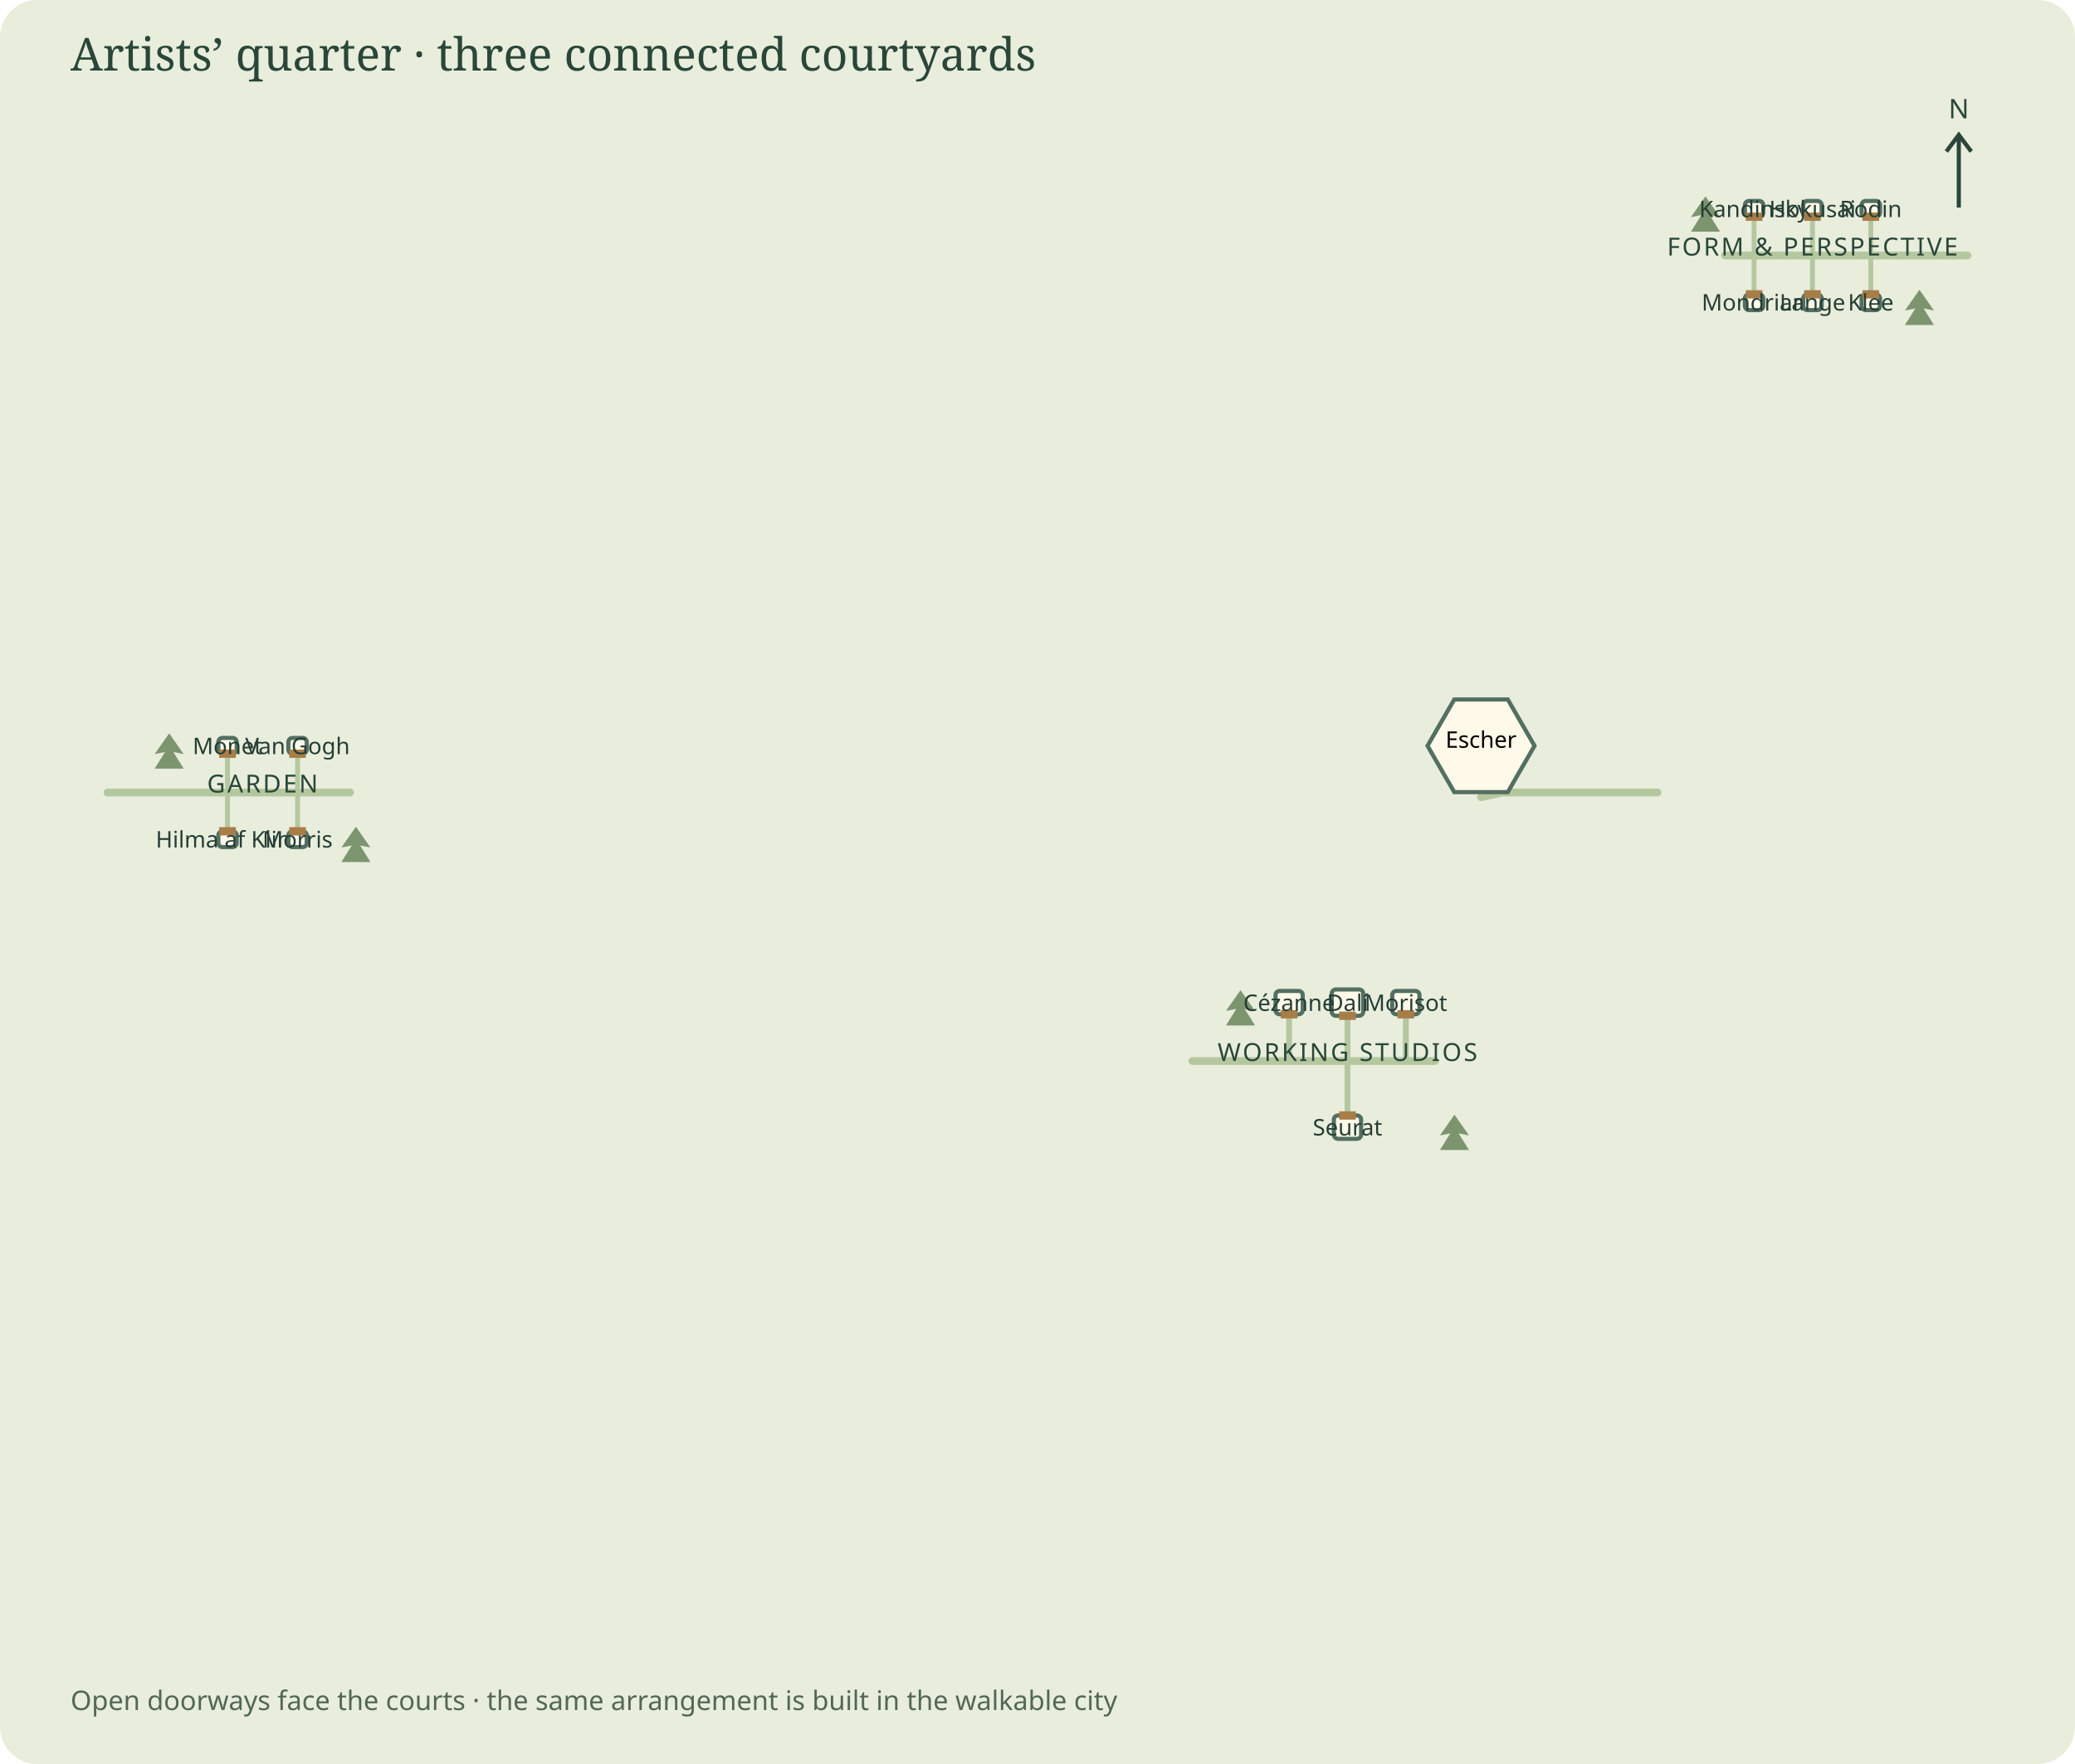
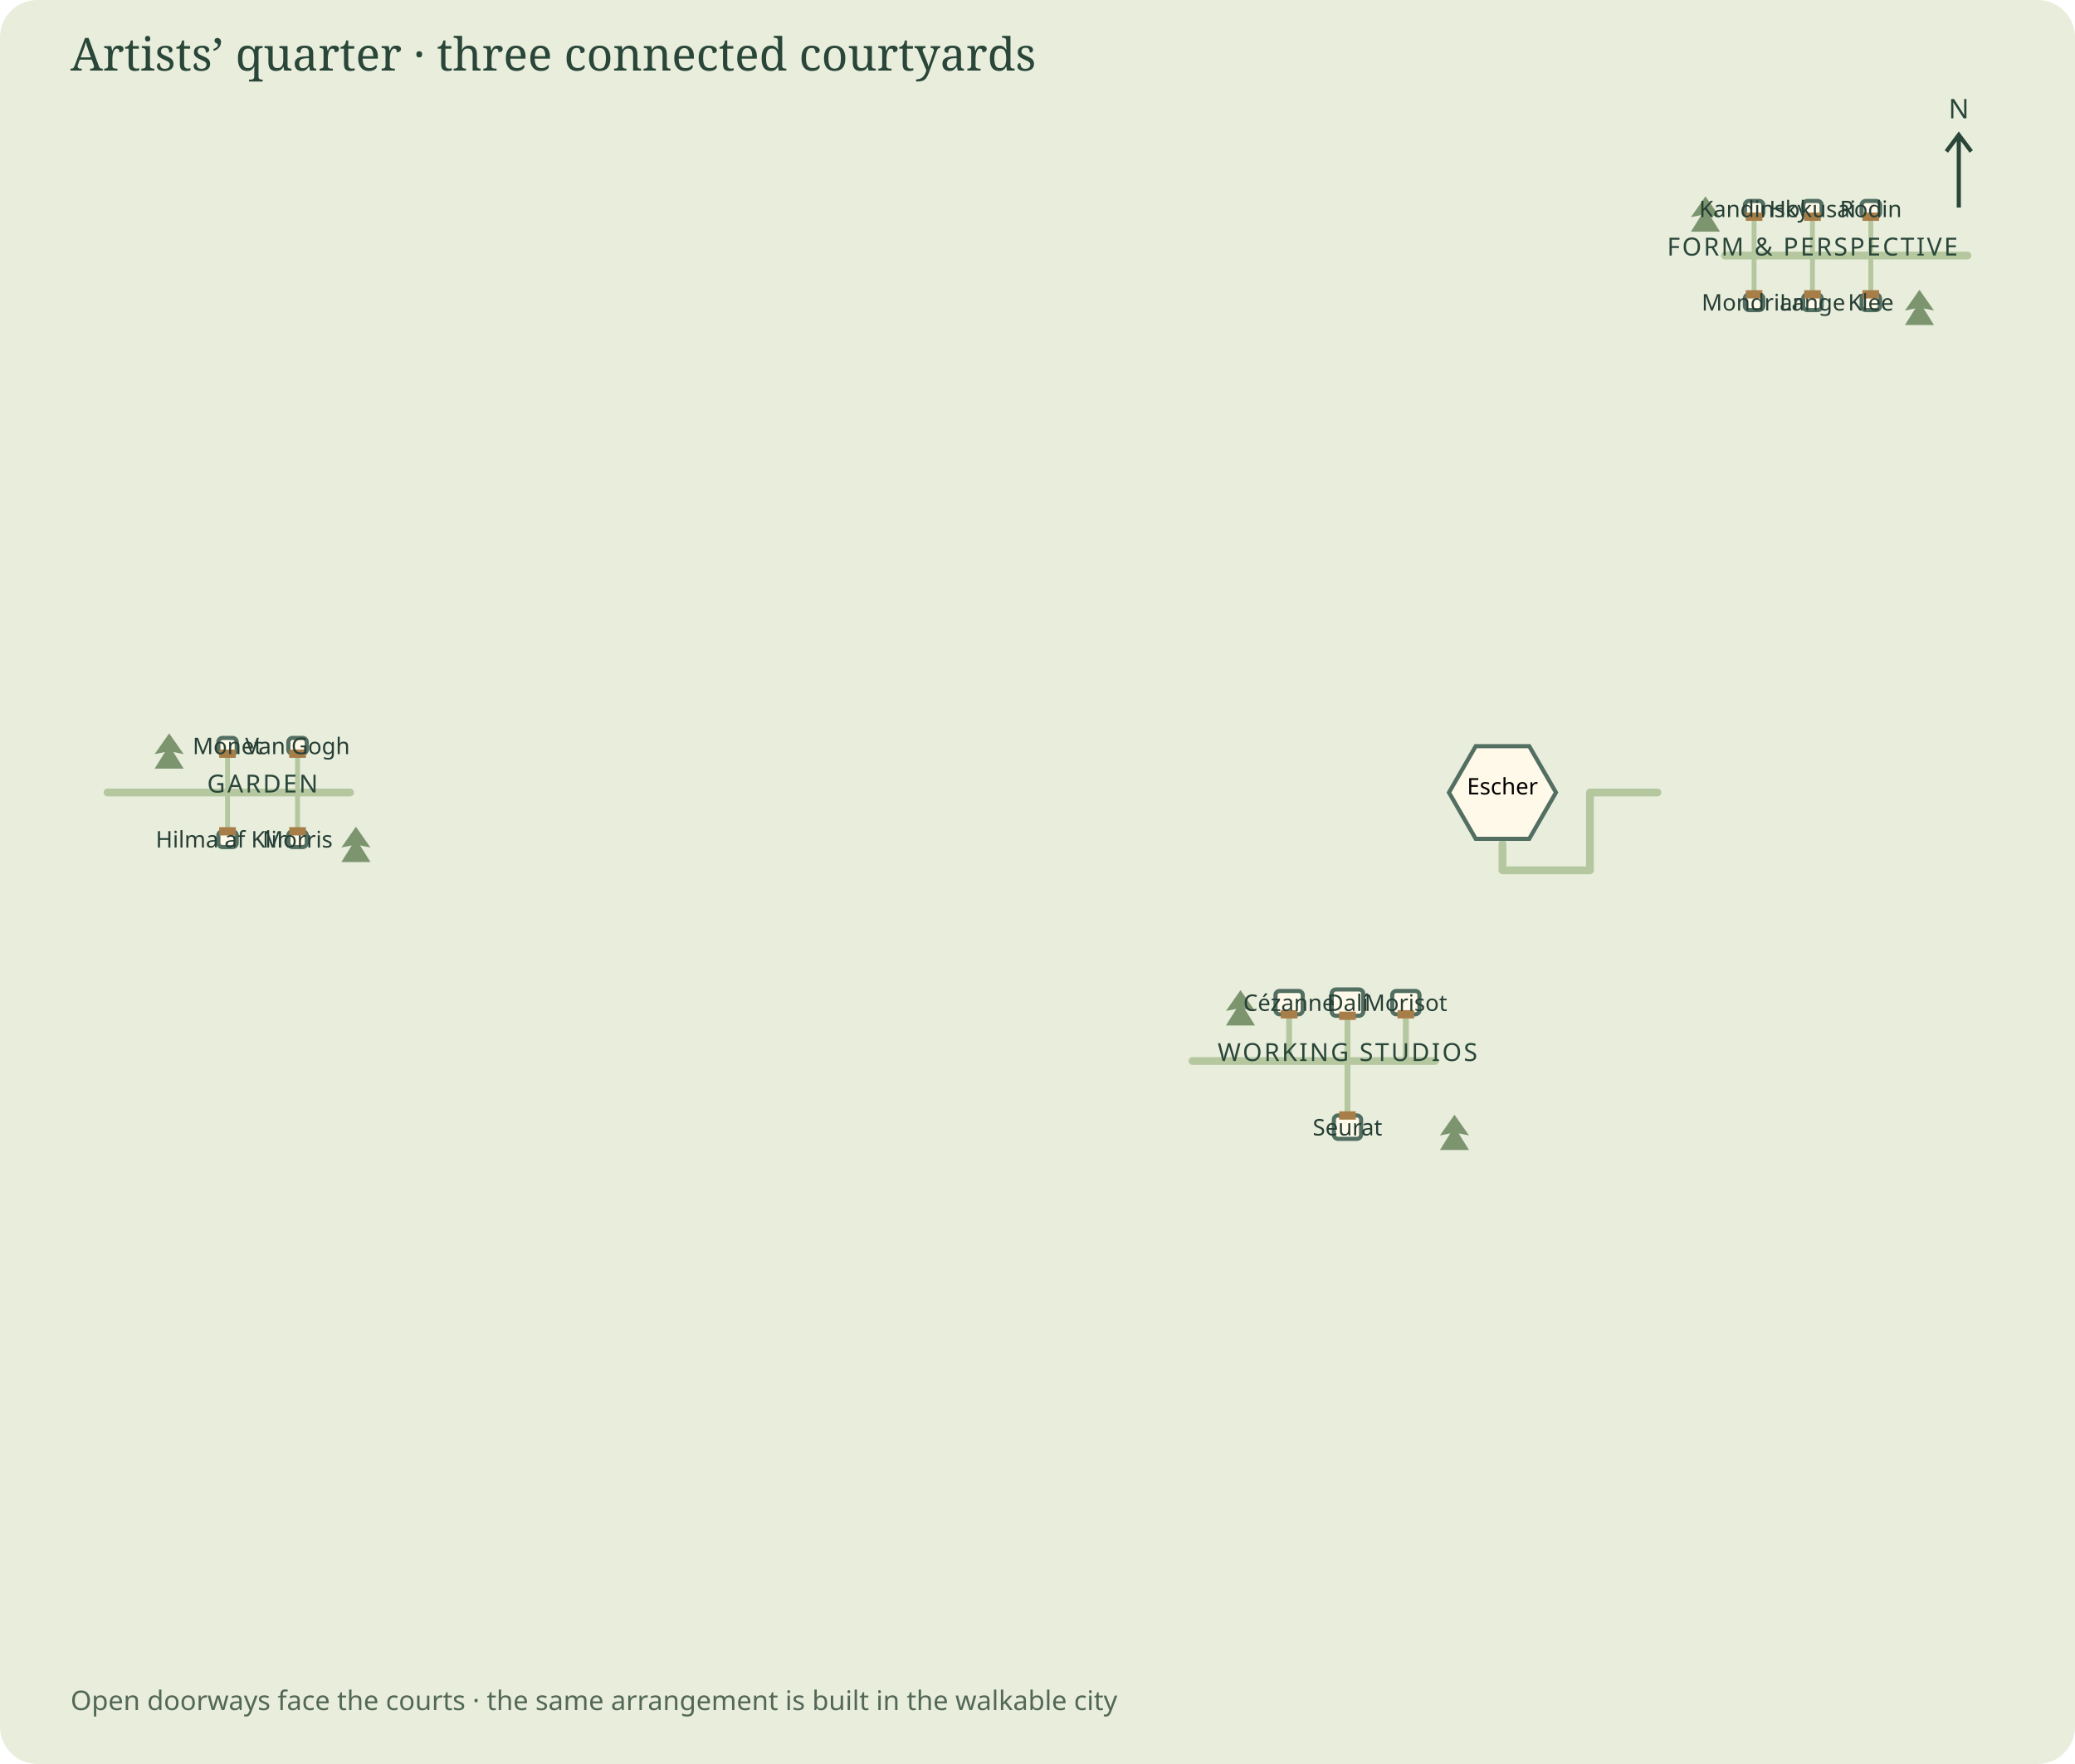
<svg xmlns="http://www.w3.org/2000/svg" viewBox="0 0 1000 850" role="img" aria-labelledby="title desc">
  <rect width="1000" height="850" rx="18" fill="#e8eddc" />
  <text x="34" y="34" font-family="Georgia,serif" font-size="22" fill="#294639">Artists’ quarter · three connected courtyards</text>
  <polyline points="51.832,381.875 168.714,381.875" fill="none" stroke="#b5c79f" stroke-width="3.75" stroke-linecap="round" stroke-linejoin="round" />
  <polyline points="831.286,123.125 948.168,123.125" fill="none" stroke="#b5c79f" stroke-width="3.75" stroke-linecap="round" stroke-linejoin="round" />
  <polyline points="574.695,511.25 691.577,511.25" fill="none" stroke="#b5c79f" stroke-width="3.75" stroke-linecap="round" stroke-linejoin="round" />
-   <polyline points="713.75,384.14 724.084,381.875 798.779,381.875" fill="none" stroke="#b5c79f" stroke-width="3.75" stroke-linecap="round" stroke-linejoin="round" />
+   <polyline points="724.084,406.64 724.084,419.375 766.25,419.375 766.25,381.875 798.779,381.875" fill="none" stroke="#b5c79f" stroke-width="3.75" stroke-linecap="round" stroke-linejoin="round" />
  <polyline points="109.652,364.058 109.652,381.875" fill="none" stroke="#b5c79f" stroke-width="2.344" stroke-linecap="round" stroke-linejoin="round" />
  <polyline points="143.402,364.058 143.402,381.875" fill="none" stroke="#b5c79f" stroke-width="2.344" stroke-linecap="round" stroke-linejoin="round" />
  <polyline points="109.652,399.692 109.652,381.875" fill="none" stroke="#b5c79f" stroke-width="2.344" stroke-linecap="round" stroke-linejoin="round" />
  <polyline points="143.402,399.692 143.402,381.875" fill="none" stroke="#b5c79f" stroke-width="2.344" stroke-linecap="round" stroke-linejoin="round" />
  <polyline points="845.348,105.308 845.348,123.125" fill="none" stroke="#b5c79f" stroke-width="2.344" stroke-linecap="round" stroke-linejoin="round" />
  <polyline points="873.473,105.308 873.473,123.125" fill="none" stroke="#b5c79f" stroke-width="2.344" stroke-linecap="round" stroke-linejoin="round" />
  <polyline points="901.598,105.308 901.598,123.125" fill="none" stroke="#b5c79f" stroke-width="2.344" stroke-linecap="round" stroke-linejoin="round" />
  <polyline points="845.348,140.942 845.348,123.125" fill="none" stroke="#b5c79f" stroke-width="2.344" stroke-linecap="round" stroke-linejoin="round" />
  <polyline points="873.473,140.942 873.473,123.125" fill="none" stroke="#b5c79f" stroke-width="2.344" stroke-linecap="round" stroke-linejoin="round" />
  <polyline points="901.598,140.942 901.598,123.125" fill="none" stroke="#b5c79f" stroke-width="2.344" stroke-linecap="round" stroke-linejoin="round" />
-   <polyline points="713.75,381.702 713.75,384.14" fill="none" stroke="#b5c79f" stroke-width="2.812" stroke-linecap="round" stroke-linejoin="round" />
+   <polyline points="724.084,404.202 724.084,406.64" fill="none" stroke="#b5c79f" stroke-width="2.812" stroke-linecap="round" stroke-linejoin="round" />
  <polyline points="649.389,490.466 649.389,511.25" fill="none" stroke="#b5c79f" stroke-width="2.812" stroke-linecap="round" stroke-linejoin="round" />
  <polyline points="621.264,488.75 621.264,511.25" fill="none" stroke="#b5c79f" stroke-width="2.812" stroke-linecap="round" stroke-linejoin="round" />
  <polyline points="677.514,488.75 677.514,511.25" fill="none" stroke="#b5c79f" stroke-width="2.812" stroke-linecap="round" stroke-linejoin="round" />
  <polyline points="649.389,537.5 649.389,511.25" fill="none" stroke="#b5c79f" stroke-width="2.812" stroke-linecap="round" stroke-linejoin="round" />
  <path d="M 81.527 353.375 l -7 10 5 -1 -5 8 14 0 -5 -8 5 1 Z" fill="#7c956f" />
  <path d="M 171.527 398.375 l -7 10 5 -1 -5 8 14 0 -5 -8 5 1 Z" fill="#7c956f" />
  <path d="M 821.911 94.625 l -7 10 5 -1 -5 8 14 0 -5 -8 5 1 Z" fill="#7c956f" />
  <path d="M 925.036 139.625 l -7 10 5 -1 -5 8 14 0 -5 -8 5 1 Z" fill="#7c956f" />
  <path d="M 597.827 477.125 l -7 10 5 -1 -5 8 14 0 -5 -8 5 1 Z" fill="#7c956f" />
  <path d="M 700.952 537.125 l -7 10 5 -1 -5 8 14 0 -5 -8 5 1 Z" fill="#7c956f" />
  <g data-artist="monet" data-x="-416.3716857408417" data-z="114">
    <rect x="105.222" y="355.578" width="8.859" height="7.594" rx="2" fill="#fff9e9" stroke="#536f62" stroke-width="2" />
    <path d="M 105.652 363.172 h 8" stroke="#a77d48" stroke-width="4" />
    <text x="109.652" y="363.375" text-anchor="middle" font-family="sans-serif" font-size="11" fill="#263e35">Monet</text>
  </g>
  <g data-artist="van-gogh" data-x="-380.3716857408417" data-z="114">
    <rect x="138.972" y="355.578" width="8.859" height="7.594" rx="2" fill="#fff9e9" stroke="#536f62" stroke-width="2" />
    <path d="M 139.402 363.172 h 8" stroke="#a77d48" stroke-width="4" />
    <text x="143.402" y="363.375" text-anchor="middle" font-family="sans-serif" font-size="11" fill="#263e35">Van Gogh</text>
  </g>
  <g data-artist="hilma-af-klint" data-x="-416.3716857408417" data-z="162">
    <rect x="105.222" y="400.578" width="8.859" height="7.594" rx="2" fill="#fff9e9" stroke="#536f62" stroke-width="2" />
    <path d="M 105.652 400.578 h 8" stroke="#a77d48" stroke-width="4" />
    <text x="109.652" y="408.375" text-anchor="middle" font-family="sans-serif" font-size="11" fill="#263e35">Hilma af Klint</text>
  </g>
  <g data-artist="morris" data-x="-380.3716857408417" data-z="162">
    <rect x="138.972" y="400.578" width="8.859" height="7.594" rx="2" fill="#fff9e9" stroke="#536f62" stroke-width="2" />
    <path d="M 139.402 400.578 h 8" stroke="#a77d48" stroke-width="4" />
    <text x="143.402" y="408.375" text-anchor="middle" font-family="sans-serif" font-size="11" fill="#263e35">Morris</text>
  </g>
  <g data-artist="kandinsky" data-x="368.3716857408417" data-z="-162">
    <rect x="840.919" y="96.828" width="8.859" height="7.594" rx="2" fill="#fff9e9" stroke="#536f62" stroke-width="2" />
    <path d="M 841.348 104.422 h 8" stroke="#a77d48" stroke-width="4" />
    <text x="845.348" y="104.625" text-anchor="middle" font-family="sans-serif" font-size="11" fill="#263e35">Kandinsky</text>
  </g>
  <g data-artist="hokusai" data-x="398.3716857408417" data-z="-162">
    <rect x="869.044" y="96.828" width="8.859" height="7.594" rx="2" fill="#fff9e9" stroke="#536f62" stroke-width="2" />
    <path d="M 869.473 104.422 h 8" stroke="#a77d48" stroke-width="4" />
    <text x="873.473" y="104.625" text-anchor="middle" font-family="sans-serif" font-size="11" fill="#263e35">Hokusai</text>
  </g>
  <g data-artist="rodin" data-x="428.3716857408417" data-z="-162">
    <rect x="897.169" y="96.828" width="8.859" height="7.594" rx="2" fill="#fff9e9" stroke="#536f62" stroke-width="2" />
    <path d="M 897.598 104.422 h 8" stroke="#a77d48" stroke-width="4" />
    <text x="901.598" y="104.625" text-anchor="middle" font-family="sans-serif" font-size="11" fill="#263e35">Rodin</text>
  </g>
  <g data-artist="mondrian" data-x="368.3716857408417" data-z="-114">
    <rect x="840.919" y="141.828" width="8.859" height="7.594" rx="2" fill="#fff9e9" stroke="#536f62" stroke-width="2" />
    <path d="M 841.348 141.828 h 8" stroke="#a77d48" stroke-width="4" />
    <text x="845.348" y="149.625" text-anchor="middle" font-family="sans-serif" font-size="11" fill="#263e35">Mondrian</text>
  </g>
  <g data-artist="lange" data-x="398.3716857408417" data-z="-114">
    <rect x="869.044" y="141.828" width="8.859" height="7.594" rx="2" fill="#fff9e9" stroke="#536f62" stroke-width="2" />
    <path d="M 869.473 141.828 h 8" stroke="#a77d48" stroke-width="4" />
    <text x="873.473" y="149.625" text-anchor="middle" font-family="sans-serif" font-size="11" fill="#263e35">Lange</text>
  </g>
  <g data-artist="klee" data-x="428.3716857408417" data-z="-114">
    <rect x="897.169" y="141.828" width="8.859" height="7.594" rx="2" fill="#fff9e9" stroke="#536f62" stroke-width="2" />
    <path d="M 897.598 141.828 h 8" stroke="#a77d48" stroke-width="4" />
    <text x="901.598" y="149.625" text-anchor="middle" font-family="sans-serif" font-size="11" fill="#263e35">Klee</text>
  </g>
-   <g data-artist="escher" data-x="228" data-z="115">
-     <polygon points="739.531,359.375 726.641,381.702 700.859,381.702 687.969,359.375 700.859,337.048 726.641,337.048" fill="#fff9e9" stroke="#536f62" stroke-width="2" />
-     <text x="713.75" y="360.312" text-anchor="middle" font-family="sans-serif" font-size="11">Escher</text>
+   <g data-artist="escher" data-x="239.023011444505" data-z="139">
+     <polygon points="749.865,381.875 736.975,404.202 711.193,404.202 698.303,381.875 711.193,359.548 736.975,359.548" fill="#fff9e9" stroke="#536f62" stroke-width="2" />
+     <text x="724.084" y="382.812" text-anchor="middle" font-family="sans-serif" font-size="11">Escher</text>
  </g>
  <g data-artist="dali" data-x="159.3486742963367" data-z="246">
    <rect x="641.796" y="476.797" width="15.188" height="12.656" rx="2" fill="#fff9e9" stroke="#536f62" stroke-width="2" />
    <path d="M 645.389 489.453 h 8" stroke="#a77d48" stroke-width="4" />
    <text x="649.389" y="487.125" text-anchor="middle" font-family="sans-serif" font-size="11" fill="#263e35">Dalí</text>
  </g>
  <g data-artist="cezanne" data-x="129.3486742963367" data-z="246">
    <rect x="614.702" y="477.5" width="13.125" height="11.25" rx="2" fill="#fff9e9" stroke="#536f62" stroke-width="2" />
    <path d="M 617.264 488.75 h 8" stroke="#a77d48" stroke-width="4" />
    <text x="621.264" y="487.125" text-anchor="middle" font-family="sans-serif" font-size="11" fill="#263e35">Cézanne</text>
  </g>
  <g data-artist="morisot" data-x="189.3486742963367" data-z="246">
    <rect x="670.952" y="477.5" width="13.125" height="11.25" rx="2" fill="#fff9e9" stroke="#536f62" stroke-width="2" />
    <path d="M 673.514 488.75 h 8" stroke="#a77d48" stroke-width="4" />
    <text x="677.514" y="487.125" text-anchor="middle" font-family="sans-serif" font-size="11" fill="#263e35">Morisot</text>
  </g>
  <g data-artist="seurat" data-x="159.3486742963367" data-z="310">
    <rect x="642.827" y="537.5" width="13.125" height="11.25" rx="2" fill="#fff9e9" stroke="#536f62" stroke-width="2" />
    <path d="M 645.389 537.5 h 8" stroke="#a77d48" stroke-width="4" />
    <text x="649.389" y="547.125" text-anchor="middle" font-family="sans-serif" font-size="11" fill="#263e35">Seurat</text>
  </g>
  <text x="126.527" y="381.875" text-anchor="middle" font-family="sans-serif" font-size="12" letter-spacing="1" fill="#294639">GARDEN</text>
  <text x="873.473" y="123.125" text-anchor="middle" font-family="sans-serif" font-size="12" letter-spacing="1" fill="#294639">FORM &amp; PERSPECTIVE</text>
  <text x="649.389" y="511.25" text-anchor="middle" font-family="sans-serif" font-size="12" letter-spacing="1" fill="#294639">WORKING STUDIOS</text>
  <path d="M 944 100 V 65 m -6 8 6 -8 6 8" fill="none" stroke="#294639" stroke-width="2" />
  <text x="944" y="57" text-anchor="middle" font-family="sans-serif" font-size="13" fill="#294639">N</text>
  <text x="34" y="824" font-family="sans-serif" font-size="13" fill="#536756">Open doorways face the courts · the same arrangement is built in the walkable city</text>
</svg>
